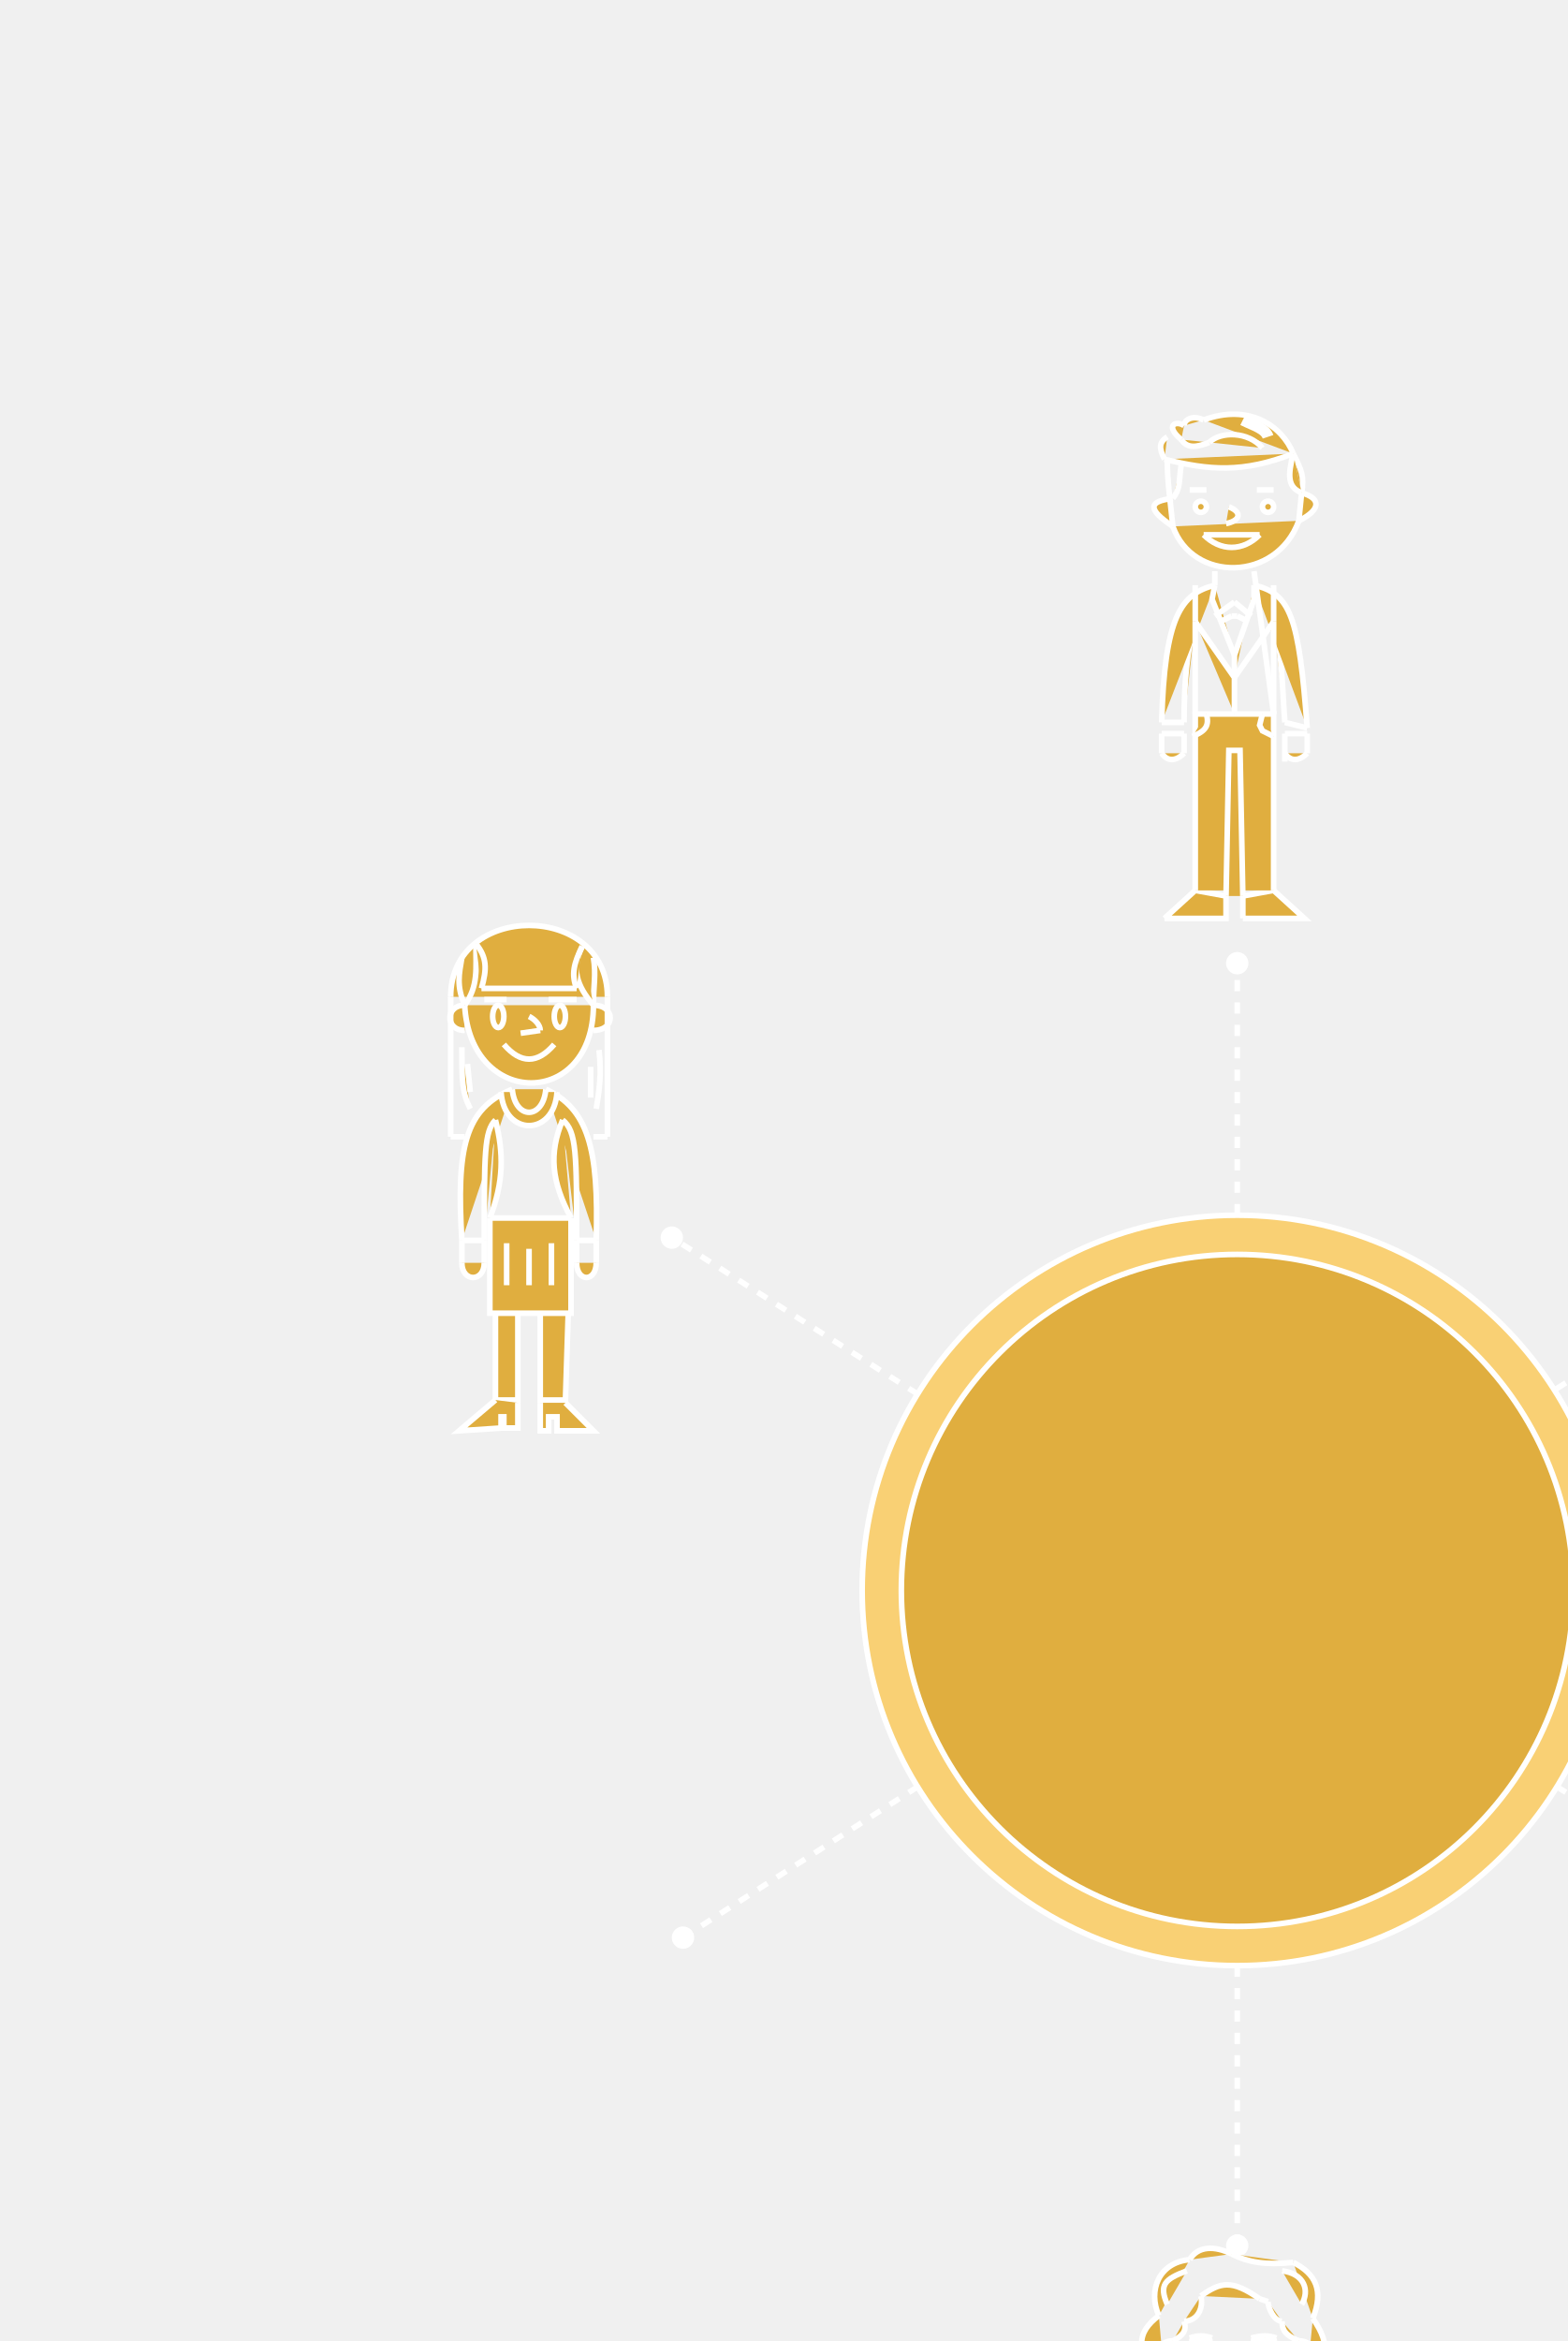
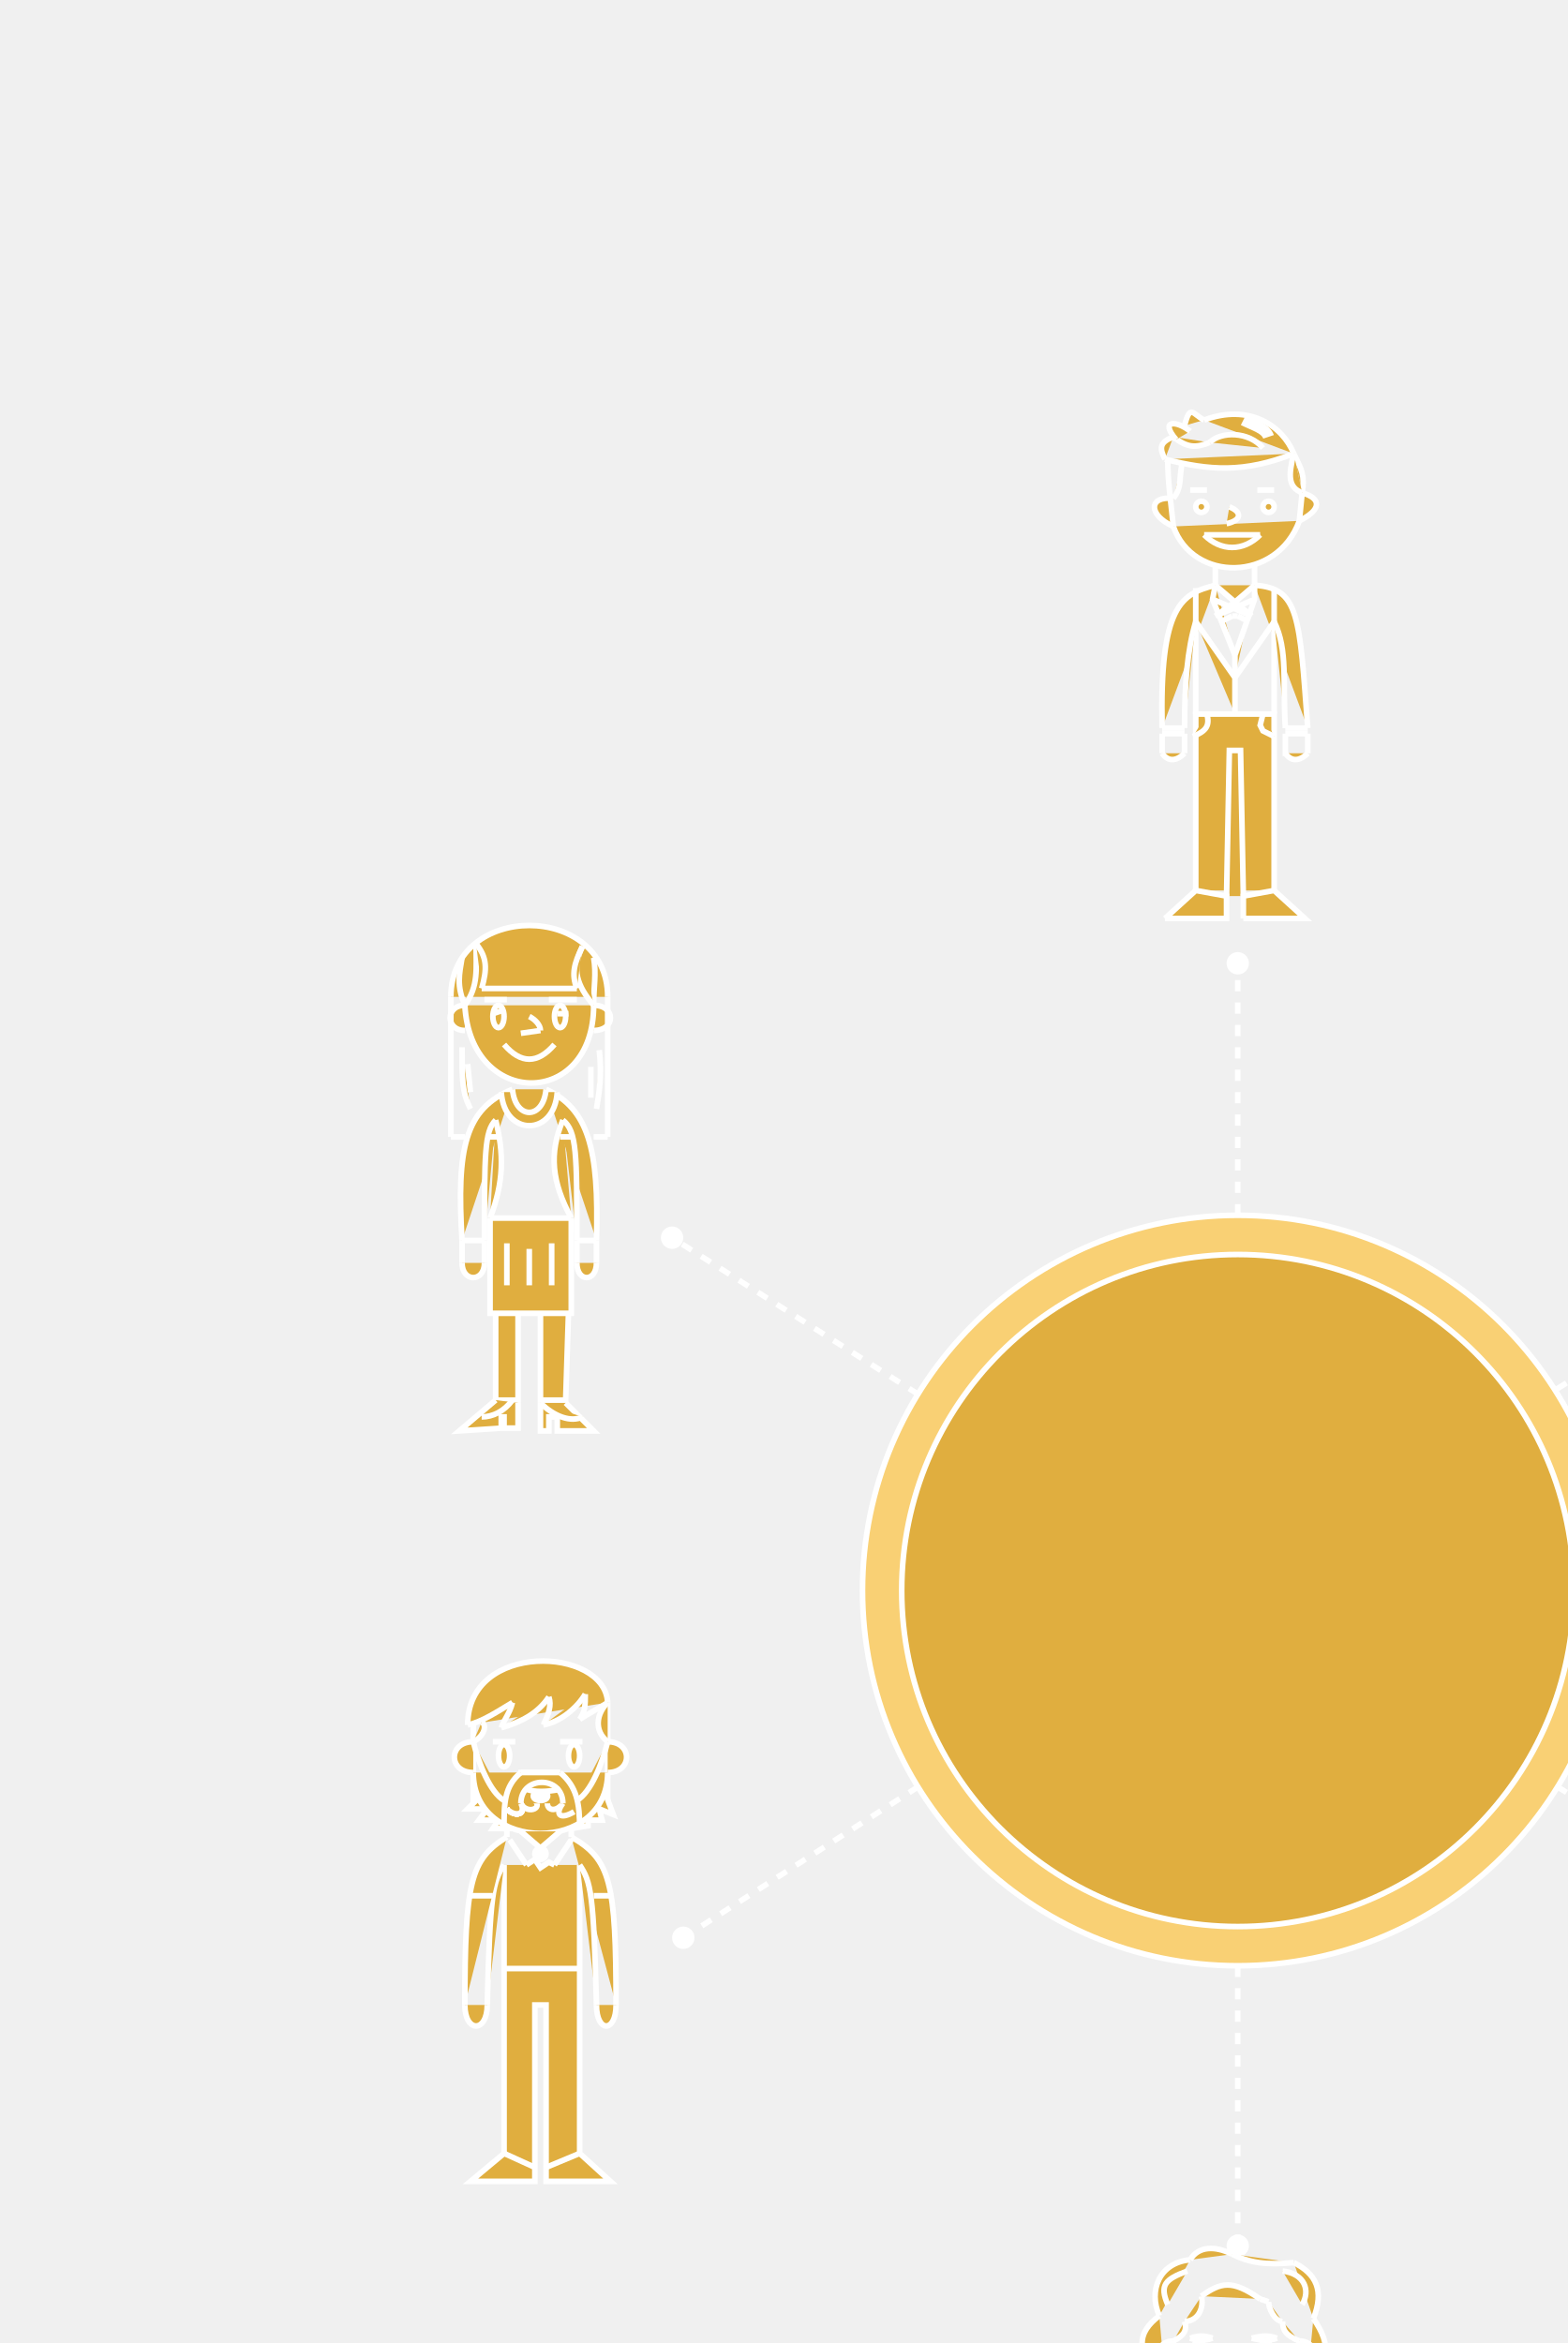
<svg xmlns="http://www.w3.org/2000/svg" viewbox="0 0 439 531" style="background-color:#e0ae3f">
  <g>
    <circle cx="221" cy="284" r="67" stroke="white" fill="#f9d074" />
    <circle cx="221" cy="284" r="60" stroke="white" fill="#E0AE3F" />
    <circle cx="221" cy="172" r="2" fill="white" />
    <circle cx="321" cy="221" r="2" fill="white" />
    <circle cx="320" cy="345" r="2" fill="white" />
    <circle cx="221" cy="401" r="2" fill="white" />
    <circle cx="122" cy="346" r="2" fill="white" />
    <circle cx="120" cy="221" r="2" fill="white" />
    <line x1="221" y1="217" x2="221" y2="172" stroke-dasharray="2" stroke="white" />
    <line x1="278" y1="248" x2="321" y2="221" stroke-dasharray="2" stroke="white" />
    <line x1="278" y1="319" x2="320" y2="345" stroke-dasharray="2" stroke="white" />
    <line x1="221" y1="351" x2="221" y2="401" stroke-dasharray="2" stroke="white" />
    <line x1="164" y1="319" x2="122" y2="346" stroke-dasharray="2" stroke="white" />
    <line x1="164" y1="249" x2="120" y2="221" stroke-dasharray="2" stroke="white" />
  </g>
  <g>
    <path d="M 339 247.5 L 339 249.5 333 254.5 343.5 254.5 343.5 249.5 343.5 247.5" stroke="white" fill="#E0AE3F" />
    <path d="M 347 247.5 L 347 249.5 347 254.5 357.5 254.5 351.5 249.5 351.5 247.5" stroke="white" fill="#E0AE3F" />
    <line x1="339" y1="249.5" x2="343.5" y2="249.5" stroke="white" />
    <line x1="347" y1="249.5" x2="351.5" y2="249.5" stroke="white" />
    <path d="M 340.5 204 C 341 209 340.5 211 338 216.5" stroke="white" fill="#E0AE3F" />
    <path d="M 350 204 C 349.5 209 350 211 352 216.5" stroke="white" fill="#E0AE3F" />
    <path d="M 337.5 221.5 C 337.5 209 337.5 206 337.5 203" stroke="white" fill="#E0AE3F" />
    <path d="M 352.5 203 C 353 206 353 209 353.5 221.5" stroke="white" fill="#E0AE3F" />
    <path d="M 356 201 C 356.5 205 357.5 208 357.5 221.5" stroke="white" fill="#E0AE3F" />
    <path d="M 334.5 201 C 333.5 205 333 205 333 221.5" stroke="white" fill="#E0AE3F" />
    <path d="M 338 216.5 L 352 216.5 354 247.5 337 247.5 338 216.5" stroke="white" fill="#E0AE3F" />
    <line x1="347.5" y1="224" x2="348.5" y2="244" stroke="white" />
    <line x1="341.5" y1="244" x2="342.5" y2="224" stroke="white" />
    <line x1="338" y1="216.5" x2="352" y2="216.5" stroke="white" />
    <path d="M 353.5 221.5 C 353.5 228 357.5 228 357.5 221.5" stroke="white" fill="#E0AE3F" />
    <path d="M 333 221.5 C 333 228 337.5 228 337.5 221.5" stroke="white" fill="#E0AE3F" />
    <path d="M 334 201 C 340.5 205 350 205 356.5 201" stroke="white" fill="#E0AE3F" />
    <line x1="333" y1="221.5" x2="337.3" y2="221.5" stroke="white" />
    <line x1="353.5" y1="221.5" x2="357.5" y2="221.5" stroke="white" />
    <path d="M 334 201 C 333.5 199 334 198 335 197.5" stroke="white" fill="#E0AE3F" />
    <path d="M 356 201 C 357 199 356 199 355 197.5" stroke="white" fill="#E0AE3F" />
    <path d="M 335 197 C 336 196.5 335.5 195.5 335 194" stroke="white" fill="#E0AE3F" />
    <path d="M 355 197.5 C 354.5 196.5 354.5 196 355 194" stroke="white" fill="#E0AE3F" />
    <path d="M 335 194 C 314 156 376 156 355 194" stroke="white" fill="#E0AE3F" />
  </g>
  <g>
    <path d="M 334.5 177 C 334 166 355 166 356 177" stroke="white" fill="#E0AE3F" />
    <path d="M 334.5 177 C 341 172 349 172 356 177" stroke="white" fill="#E0AE3F" />
    <path d="M 335 183 C 335 196 355 196 356 183" stroke="white" fill="#E0AE3F" />
    <line x1="334.5" y1="177" x2="335" y2="183" stroke="white" />
    <line x1="356" y1="177" x2="356" y2="183" stroke="white" />
    <line x1="337.5" y1="177.5" x2="340.5" y2="177.5" stroke="white" />
    <line x1="349" y1="177.5" x2="352" y2="177.5" stroke="white" />
    <circle cx="350.5" cy="181" r="1.5" stroke="white" fill="#E0AE3F" />
    <circle cx="339" cy="181" r="1.5" stroke="white" fill="#E0AE3F" />
-     <path d="M 345 182 C 347 184 346 186 343.5 185.5" stroke="white" fill="#E0AE3F" />
+     <path d="M 345 182 C 348 184 347 186 343.5 185.5" stroke="white" fill="#E0AE3F" />
    <path d="M 342.5 188 C 344 189 346 189 348 188" stroke="white" fill="#E0AE3F" />
    <line x1="338" y1="181" x2="339" y2="180" stroke="white" />
    <line x1="350" y1="181" x2="351" y2="180" stroke="white" />
  </g>
  <g>
-     <g>
-       <path d="M 208 164 L 219 164 219 160 213.5 159 208 164" stroke="white" fill="#E0AE3F" />
-       <path d="M 222 164 L 233 164 227.5 159 222 160 222 164" stroke="white" fill="#E0AE3F" />
-       <path d="M 213.5 159 L 213.5 127.5 227.5 127.5 227.5 159" stroke="white" fill="#E0AE3F" />
-       <path d="M 219 160 L 219.5 134 221.5 134 222 160" stroke="white" fill="#E0AE3F" />
-     </g>
-     <g>
-       <path d="M 213 131.5 C 215.5 130.5 216 129.5 215.5 127.5" stroke="white" fill="#E0AE3F" />
-       <path d="M 225.5 127.5 225 129.5 225.5 130.5 227.5 131.5 C " stroke="white" fill="#E0AE3F" />
-       <path d="M 227.5 111 C 229 116 229 122 229.5 129" stroke="white" fill="#E0AE3F" />
-       <path d="M 213.5 111 C 212 116 211.5 122 211.5 129" stroke="white" fill="#E0AE3F" />
-       <path d="M 207.5 129 C 208 110 211 106 217 104.5" stroke="white" fill="#E0AE3F" />
-       <path d="M 224 104.5 C 230.5 106 232 110 233.5 130" stroke="white" fill="#E0AE3F" />
-       <path d="M 207.5 134.5 C 208.5 136 210 136 211.5 134.5" stroke="white" fill="#E0AE3F" />
-       <path d="M 229.5 134.5 C 230.5 136 232 136 233.5 134.5" stroke="white" fill="#E0AE3F" />
-       <path d="M 209.5 94 C 213 104 228 104 232 93" stroke="white" fill="#E0AE3F" />
-       <path d="M 208 82 C 216 84 222 84.5 231 81" stroke="white" fill="#E0AE3F" />
-       <path d="M 215 95.5 C 218 98.5 222 98.5 225 95.5" stroke="white" fill="#E0AE3F" />
-       <path d="M 219.5 90.5 C 222 91.5 221.5 93 219 93.5" stroke="white" fill="#E0AE3F" />
-       <path d="M 209.5 89 C 205 89.5 205 91 209.5 94" stroke="white" fill="#E0AE3F" />
-       <path d="M 209.5 94 C 209 89 208.5 86 208.5 82" stroke="white" fill="#E0AE3F" />
-       <path d="M 211 83 C 210.5 86 211 87 209.5 89" stroke="white" fill="#E0AE3F" />
-       <path d="M 215 75 C 223 72 229 76 231 81" stroke="white" fill="#E0AE3F" />
-       <path d="M 231 81 C 232.5 84 233 85 232.5 88" stroke="white" fill="#E0AE3F" />
-       <path d="M 232.5 88 C 236 89 236 91 232 93" stroke="white" fill="#E0AE3F" />
-       <path d="M 232.5 88 C 230 87 230 85 231 81" stroke="white" fill="#E0AE3F" />
-       <path d="M 216 79 C 218 77 223 77 225.5 80" stroke="white" fill="#E0AE3F" />
-       <path d="M 216 79 C 213.5 80 212 80 211 78.5" stroke="white" fill="#E0AE3F" />
-       <path d="M 211.5 76 C 211.5 75 213 74 215 75" stroke="white" fill="#E0AE3F" />
-       <path d="M 208.5 78 C 207 79 207 80 208 82" stroke="white" fill="#E0AE3F" />
-       <path d="M 211 78.5 C 208 76 210 75 211.5 76" stroke="white" fill="#E0AE3F" />
-       <path d="M 222 75 C 224 76 226 76.5 226.5 78" stroke="white" fill="#E0AE3F" stroke-width="2" />
-       <path d="M 220.5 127.5 L 220.5 121 213.5 111" stroke="white" fill="#E0AE3F" />
-       <path d="M 220.5 121 L 220.5 117 224 107 224 104.5" stroke="white" fill="#E0AE3F" />
-       <path d="M 220.5 117 L 216.5 107 217 104.5" stroke="white" fill="#E0AE3F" />
-       <line x1="220.5" y1="121" x2="227.5" y2="111" stroke="white" />
-       <line x1="213.5" y1="127.5" x2="213.5" y2="111" stroke="white" />
-       <line x1="227.5" y1="127.5" x2="227.5" y2="111" stroke="white" />
-       <line x1="213.5" y1="104.5" x2="213.5" y2="111" stroke="white" />
-       <line x1="227.5" y1="104.5" x2="227.5" y2="111" stroke="white" />
-       <line x1="207.5" y1="131" x2="207.5" y2="134.5" stroke="white" />
-       <line x1="211.5" y1="131" x2="211.5" y2="134.5" stroke="white" />
-       <line x1="207.5" y1="129" x2="211.5" y2="129" stroke="white" />
-       <line x1="211.5" y1="131" x2="207.5" y2="131" stroke="white" />
-       <line x1="229.5" y1="129" x2="233.5" y2="130" stroke="white" />
-       <line x1="229.5" y1="131" x2="229.5" y2="136" stroke="white" />
-       <line x1="233.5" y1="131" x2="233.5" y2="134.5" stroke="white" />
-       <line x1="229.5" y1="131" x2="233.5" y2="131" stroke="white" />
-       <line x1="217" y1="102" x2="217" y2="104.5" stroke="white" />
-       <line x1="224" y1="102" x2="227.5" y2="127.5" stroke="white" />
-       <line x1="220.5" y1="107.5" x2="223.5" y2="110" stroke="white" />
-       <line x1="220.5" y1="107.5" x2="217" y2="110" stroke="white" />
-       <line x1="220" y1="110" x2="221" y2="110" stroke="white" />
-       <line x1="220" y1="110" x2="218" y2="111" stroke="white" />
-       <line x1="221" y1="110" x2="223" y2="111" stroke="white" />
-       <line x1="215" y1="95.5" x2="225" y2="95.5" stroke="white" />
-       <line x1="212.5" y1="87.5" x2="215.5" y2="87.5" stroke="white" />
-       <line x1="224.5" y1="87.5" x2="227.5" y2="87.5" stroke="white" />
-       <line x1="232.5" y1="88" x2="232" y2="93" stroke="white" />
-       <circle cx="226.5" cy="90.5" r="1" stroke="white" fill="#E0AE3F" />
-       <circle cx="214.5" cy="90.5" r="1" stroke="white" fill="#E0AE3F" />
-     </g>
+     <path d="M 217 104.5 L 220.5 107.5 224 104.5" stroke="white" fill="#E0AE3F" />
+     <path d="M 213.5 159 L 213.5 127.5 227.5 127.5 227.5 159" stroke="white" fill="#E0AE3F" />
+     <path d="M 219 160 L 219.5 134 221.5 134 222 160" stroke="white" fill="#E0AE3F" />
+     <path d="M 213 131.5 C 215.5 130.5 216 129.5 215.5 127.5" stroke="white" fill="#E0AE3F" />
+     <path d="M 225.5 127.5 225 129.5 225.5 130.5 227.5 131.5 C " stroke="white" fill="#E0AE3F" />
+     <path d="M 207.5 130 C 207 108 211 106 217 104.5" stroke="white" fill="#E0AE3F" />
+     <path d="M 224 104.5 C 232 105 232 110 233.5 130" stroke="white" fill="#E0AE3F" />
+     <path d="M 207.5 134.5 C 208.5 136 210 136 211.5 134.5" stroke="white" fill="#E0AE3F" />
+     <path d="M 229.5 134.5 C 230.5 136 232 136 233.5 134.5" stroke="white" fill="#E0AE3F" />
+     <path d="M 209.5 94 C 213 104 228 104 232 93" stroke="white" fill="#E0AE3F" />
+     <path d="M 208 82 C 216 84 222 84.5 231 81" stroke="white" fill="#E0AE3F" />
+     <path d="M 215 95.5 C 218 98.5 222 98.5 225 95.5" stroke="white" fill="#E0AE3F" />
+     <path d="M 219.5 90.5 C 222 91.5 221.5 93 219 93.5" stroke="white" fill="#E0AE3F" />
+     <path d="M 209.5 89 C 205 88.5 205 92 209.5 94" stroke="white" fill="#E0AE3F" />
+     <path d="M 209.5 94 C 209 89 208.5 86 208.5 82" stroke="white" fill="#E0AE3F" />
+     <path d="M 211 83 C 210.5 86 211 87 209.5 89" stroke="white" fill="#E0AE3F" />
+     <path d="M 215 75 C 223 72 229 76 231 81" stroke="white" fill="#E0AE3F" />
+     <path d="M 231 81 C 232.5 84 233 85 232.5 88" stroke="white" fill="#E0AE3F" />
+     <path d="M 232.5 88 C 236 89 236 91 232 93" stroke="white" fill="#E0AE3F" />
+     <path d="M 232.5 88 C 230 87 230 85 231 81" stroke="white" fill="#E0AE3F" />
+     <path d="M 216 79 C 218 77 223 77 225.5 80" stroke="white" fill="#E0AE3F" />
+     <path d="M 216 79 C 213.5 80 212 80 209.5 78 " stroke="white" fill="#E0AE3F" />
+     <path d="M 211.5 76 C 212.5 72 213 74 215 75" stroke="white" fill="#E0AE3F" />
+     <path d="M 209.5 78 C 207 79 207 80 208 82" stroke="white" fill="#E0AE3F" />
+     <path d="M 210 78.5 C 207 75 210 75 212.5 77" stroke="white" fill="#E0AE3F" />
+     <path d="M 222 75 C 224 76 226 76.5 226.5 78" stroke="white" fill="#E0AE3F" stroke-width="2" />
+     <path d="M 220.5 127.5 L 220.5 121 213.5 111" stroke="white" fill="#E0AE3F" />
+     <path d="M 220.5 121 L 220.5 117 224 107 224 104.5" stroke="white" fill="#E0AE3F" />
+     <path d="M 220.5 117 L 216.5 107 217 104.5" stroke="white" fill="#E0AE3F" />
+     <line x1="220.5" y1="121" x2="227.5" y2="111" stroke="white" />
+     <line x1="213.5" y1="127.5" x2="213.5" y2="111" stroke="white" />
+     <line x1="227.5" y1="127.5" x2="227.5" y2="111" stroke="white" />
+     <line x1="213.5" y1="105" x2="213.5" y2="111" stroke="white" />
+     <line x1="227.5" y1="105" x2="227.5" y2="111" stroke="white" />
+     <line x1="207.5" y1="131" x2="207.5" y2="134.5" stroke="white" />
+     <line x1="211.5" y1="131" x2="211.5" y2="134.5" stroke="white" />
+     <line x1="207.5" y1="130" x2="211.5" y2="130" stroke="white" />
+     <line x1="211.5" y1="131" x2="207.5" y2="131" stroke="white" />
+     <line x1="229.5" y1="130" x2="233.5" y2="130" stroke="white" />
+     <line x1="229.5" y1="131" x2="229.5" y2="135" stroke="white" />
+     <line x1="233.5" y1="131" x2="233.5" y2="134.5" stroke="white" />
+     <line x1="229.5" y1="131" x2="233.5" y2="131" stroke="white" />
+     <line x1="217" y1="101" x2="217" y2="104.5" stroke="white" />
+     <line x1="220.5" y1="107.5" x2="223.5" y2="110" stroke="white" />
+     <line x1="220.5" y1="107.5" x2="217" y2="110" stroke="white" />
+     <line x1="220" y1="110" x2="221" y2="110" stroke="white" />
+     <line x1="220" y1="110" x2="218" y2="111" stroke="white" />
+     <line x1="221" y1="110" x2="223" y2="111" stroke="white" />
+     <line x1="215" y1="95.5" x2="225" y2="95.5" stroke="white" />
+     <line x1="212.5" y1="87.5" x2="215.5" y2="87.5" stroke="white" />
+     <line x1="224.5" y1="87.5" x2="227.5" y2="87.5" stroke="white" />
+     <line x1="232.5" y1="88" x2="232" y2="93" stroke="white" />
+     <line x1="224" y1="101" x2="224" y2="104.5" stroke="white" />
+     <line x1="216.5" y1="107" x2="223.5" y2="110" stroke="white" />
+     <line x1="224" y1="107" x2="217" y2="110" stroke="white" />
+     <circle cx="226.5" cy="90.5" r="1" stroke="white" fill="#E0AE3F" />
+     <circle cx="214.5" cy="90.5" r="1" stroke="white" fill="#E0AE3F" />
+     <path d="M 227.5 111 C 230 116 229 122 229.5 130" stroke="white" fill="#E0AE3F" />
+     <path d="M 213.5 111 C 212 116 211.5 122 211.5 130" stroke="white" fill="#E0AE3F" />
+     <path d="M 208 164 L 219 164 219 160 213.5 159 208 164" stroke="white" fill="#E0AE3F" />
+     <path d="M 222 164 L 233 164 227.5 159 222 160 222 164" stroke="white" fill="#E0AE3F" />
  </g>
  <g>
    <path d="M 332 311 C 331.5 330 356 330 356 311" stroke="white" fill="#E0AE3F" />
    <path d="M 356 316 C 360 316  360 311 356 311" stroke="white" fill="#E0AE3F" />
    <path d="M 332 311 C 328 311 328 316 332 316" stroke="white" fill="#E0AE3F" />
    <path d="M 331.5 308 C 332 293 352 293 356 303" stroke="white" fill="#E0AE3F" />
    <path d="M 356 303 C 354 305.5 352 306 351 307" stroke="white" fill="#E0AE3F" />
    <path d="M 351 307 C 351 306 351.5 305 351.5 303" stroke="white" fill="#E0AE3F" />
    <path d="M 351.5 303 C 349.5 306 347 307 345 308" stroke="white" fill="#E0AE3F" />
    <path d="M 345 308 C 345.5 306 345.5 305 345.5 303" stroke="white" fill="#E0AE3F" />
    <path d="M 345.5 303 C 342 306 340 307.5 337 307.5" stroke="white" fill="#E0AE3F" />
    <path d="M 337 307.5 C 337 307 338 306 338.5 304" stroke="white" fill="#E0AE3F" />
    <path d="M 338.5 304 C 336 306 333.5 307 331.5 308" stroke="white" fill="#E0AE3F" />
    <path d="M 333.5 307 C 333.5 309 334 310.5 332 311" stroke="white" fill="#E0AE3F" />
    <path d="M 356 303 C 353 307 353.5 309 356 311" stroke="white" fill="#E0AE3F" />
    <path d="M 340 319.5 C 342 322 345 322 347.5 319.5" stroke="white" fill="#E0AE3F" />
    <path d="M 341 325.5 C 341 334 347 334 347 325.5" stroke="white" fill="#E0AE3F" />
    <path d="M 340 327 C 330 328 330 336 330.5 354" stroke="white" fill="#E0AE3F" />
    <path d="M 334.5 354 C 334.5 339 334.5 335 336.5 332" stroke="white" fill="#E0AE3F" />
    <path d="M 348 327 C 358 332 357 333 357.5 354" stroke="white" fill="#E0AE3F" />
    <path d="M 351 332 C 352.5 336 353 340 353.5 354" stroke="white" fill="#E0AE3F" />
-     <path d="M 330.5 354 C 330.5 364 334.5 364 334.5 354" stroke="white" fill="#E0AE3F" />
-     <path d="M 353.5 354 C 353.5 364 357.5 364 357.5 354" stroke="white" fill="#E0AE3F" />
+     <path d="M 330.5 358.5 C 330.5 362 334.5 362 334.5 358.5" stroke="white" fill="#E0AE3F" />
+     <path d="M 353.5 358.5 C 353.5 362 357.5 362 357.5 358.5" stroke="white" fill="#E0AE3F" />
    <path d="M 336.5 332 L 337 383 331 388 342.5 388 343 357.5 345 357.5 345.5 388 356 388 351 383 351 332" stroke="white" fill="#E0AE3F" />
    <line x1="331.5" y1="308" x2="332" y2="311" stroke="white" />
    <line x1="356" y1="303" x2="356" y2="311" stroke="white" />
    <line x1="335" y1="310" x2="339.5" y2="310" stroke="white" />
    <line x1="347" y1="310" x2="351.5" y2="310" stroke="white" />
    <line x1="330.5" y1="354" x2="334.5" y2="354" stroke="white" />
    <line x1="353.5" y1="354" x2="357.5" y2="354" stroke="white" />
    <line x1="336.5" y1="351" x2="351" y2="351" stroke="white" />
    <line x1="337" y1="383" x2="342.5" y2="383" stroke="white" />
    <line x1="345.5" y1="383" x2="350.5" y2="383" stroke="white" />
    <line x1="350.5" y1="370" x2="345.5" y2="370" stroke="white" />
    <line x1="337" y1="370" x2="343.5" y2="370" stroke="white" />
-     <circle cx="349.5" cy="313.5" r="1" stroke="white" fill="#E0AE3F" />
-     <circle cx="338" cy="313.5" r="1" stroke="white" fill="#E0AE3F" />
+     <line x1="357.5" y1="354" x2="357.5" y2="358.5" stroke="white" />
+     <line x1="353.5" y1="354" x2="353.5" y2="358.5" stroke="white" />
+     <line x1="334.5" y1="354" x2="334.5" y2="358.5" stroke="white" />
+     <line x1="330.5" y1="354" x2="330.5" y2="358.5" stroke="white" />
+     <circle cx="349.5" cy="313.5" r="1.5" stroke="white" fill="#E0AE3F" />
+     <circle cx="338" cy="313.5" r="1.5" stroke="white" fill="#E0AE3F" />
+     <line x1="336.5" y1="313.5" x2="339" y2="313.5" stroke="white" />
+     <line x1="348" y1="313.5" x2="350.5" y2="313.5" stroke="white" />
  </g>
  <g>
    <path d="M 218 432.5 C 210 436 209 440 209 458.5" stroke="white" fill="#E0AE3F" />
    <path d="M 223.5 432.5 C 231 436 233 440 232.5 458.5" stroke="white" fill="#E0AE3F" />
    <path d="M 226.5 454.5 C 224.5 448 224.5 443 226.5 438.5" stroke="white" fill="#E0AE3F" />
    <path d="M 214.5 438.5 C 216.5 443 216.5 448 214 454" stroke="white" fill="#E0AE3F" />
    <path d="M 226.5 438.5 C 228.5 442 228.5 446 228.5 458.5" stroke="white" fill="#E0AE3F" />
    <path d="M 214.5 438.5 C 212.5 442 212.5 446 212.5 458.5" stroke="white" fill="#E0AE3F" />
    <path d="M 209 463 C 209 466 212.5 466 212.5 463" stroke="white" fill="#E0AE3F" />
    <path d="M 228.5 463 C 228.5 466 232.5 466 232.5 463" stroke="white" fill="#E0AE3F" />
    <path d="M 214 455 L 214.5 486 209 491 218.5 491 218.5 486 219.5 462.5 221.5 462.5 222.5 486 222.5 491 232 491 227 486 226.5 455" stroke="white" fill="#E0AE3F" />
    <path d="M 217 433.5 L 218.5 437.5 220 436 220.5 437.5 220.5 437.5 221.5 436 222.5 437.5 225 433.5" stroke="white" fill="#E0AE3F" />
    <path d="M 208 425 C 208 429 210 431 214 431.5" stroke="white" fill="#E0AE3F" />
    <path d="M 207 413.5 C 203 416.5 202.5 420 208 425" stroke="white" fill="#E0AE3F" />
    <path d="M 212.5 403.5 C 207 404 205 409 207 413.5" stroke="white" fill="#E0AE3F" />
    <path d="M 220 402.5 C 217 401 214 401 212.5 403.5" stroke="white" fill="#E0AE3F" />
    <path d="M 231 404 C 226 404.5 223 404 220 402.5" stroke="white" fill="#E0AE3F" />
    <path d="M 234.5 414 C 236.5 409 235 406 231 404" stroke="white" fill="#E0AE3F" />
    <path d="M 233.5 424.5 C 237 422 238 419 234.5 414" stroke="white" fill="#E0AE3F" />
    <path d="M 208.5 411.5 C 207 408 208 407 212 405.5" stroke="white" fill="#E0AE3F" />
    <path d="M 229 405.5 C 233 406 234 409 232.5 411.5" stroke="white" fill="#E0AE3F" />
    <path d="M 233.5 424.5 C 233.5 429 231.5 431 225 430.5" stroke="white" fill="#E0AE3F" />
    <path d="M 209.5 422.5 C 212 434 231 434 232 422.5" stroke="white" fill="#E0AE3F" />
    <path d="M 209.5 418 C 211.5 417 212 416 211.5 414.5" stroke="white" fill="#E0AE3F" />
    <path d="M 211.5 414.5 C 214 414.5 215 412 214.5 410" stroke="white" fill="#E0AE3F" />
    <path d="M 216 424.5 C 218 429 222 429 224.5 424.5" stroke="white" fill="#E0AE3F" />
    <path d="M 209.5 418 C 206 418 206 422.5 209.5 422.5" stroke="white" fill="#E0AE3F" />
    <path d="M 232 418 C 235.5 418 235.5 422.5 232 422.5" stroke="white" fill="#E0AE3F" />
    <path d="M 214.5 410 C 218 407.5 220 407 225 410.5" stroke="white" fill="#E0AE3F" />
    <path d="M 226.5 411 C  226.5 412 227.5 414.5 229 414.5" stroke="white" fill="#E0AE3F" />
    <path d="M 229 414.5 C 229 416 229.5 417 232 418" stroke="white" fill="#E0AE3F" />
    <line x1="216" y1="424.5" x2="224.5" y2="424.5" stroke="white" />
    <line x1="225" y1="410.5" x2="226.5" y2="411" stroke="white" />
    <line x1="209.5" y1="418" x2="209.5" y2="422.5" stroke="white" />
    <line x1="232" y1="418" x2="232" y2="422.5" stroke="white" />
    <line x1="214" y1="454.5" x2="226.5" y2="454.5" stroke="white" />
    <line x1="214" y1="455" x2="226.5" y2="455" stroke="white" />
    <line x1="209" y1="459" x2="209" y2="463" stroke="white" />
    <line x1="212.5" y1="459" x2="212.5" y2="463" stroke="white" />
    <line x1="228.5" y1="459" x2="228.5" y2="463" stroke="white" />
    <line x1="232.5" y1="459" x2="232.5" y2="463" stroke="white" />
    <line x1="209" y1="458.5" x2="212.5" y2="458.5" stroke="white" />
    <line x1="209" y1="459" x2="212.5" y2="459" stroke="white" />
    <line x1="228.5" y1="458.5" x2="232.5" y2="458.5" stroke="white" />
    <line x1="228.5" y1="459" x2="232.5" y2="459" stroke="white" />
    <line x1="214.5" y1="486" x2="218.5" y2="486" stroke="white" />
    <line x1="222.5" y1="486" x2="227" y2="486" stroke="white" />
    <line x1="218" y1="432.5" x2="220" y2="436" stroke="white" />
    <line x1="223.5" y1="432.5" x2="220.5" y2="437.5" stroke="white" />
    <path d="M 220 420.5 C 222.5 423 221 423.5 219 423" stroke="white" fill="#E0AE3F" />
    <path d="M 212.5 417.5 C 214 417 215 417 216.5 417.5" stroke="white" fill="#E0AE3F" />
    <path d="M 212.5 417.5 C 214 418 215 418 216.5 417.5" stroke="white" fill="#E0AE3F" />
    <path d="M 223.5 417.5 C 225.5 417 226.5 417 228 417.5" stroke="white" fill="#E0AE3F" />
    <path d="M 223.5 417.5 C 225.5 418 226.5 418 228 417.5" stroke="white" fill="#E0AE3F" />
    <ellipse cx="214" cy="420" rx="1" ry="2" stroke="white" fill="#E0AE3F" />
    <ellipse cx="226" cy="420" rx="1" ry="2" stroke="white" fill="#E0AE3F" />
  </g>
  <g>
    <path d="M 97.5 194.5 C 105 198 107 205 106.5 221.5" stroke="white" fill="#E0AE3F" />
    <path d="M 103 221.5 C 103 206 103 202 100.5 200" stroke="white" fill="#E0AE3F" />
    <path d="M 91.5 194.5 C 83 198 81.5 205 82.5 221.5" stroke="white" fill="#E0AE3F" />
    <path d="M 86.5 221.5 C 86.5 206 86.5 202 88.5 200" stroke="white" fill="#E0AE3F" />
    <path d="M 88.5 200 C 90 206 90 211 87.5 217.5" stroke="white" fill="#E0AE3F" />
    <path d="M 102 217.5 C 98.5 211 98 206 100.5 200" stroke="white" fill="#E0AE3F" />
    <path d="M 82.5 225.5 C 82.5 229 86.5 229 86.5 225.5" stroke="white" fill="#E0AE3F" />
    <path d="M 80.5 178 C 80.5 161 108.5 161 108.5 178" stroke="white" fill="#E0AE3F" />
    <path d="M 103 225.5 C 103 229 106.5 229 106.5 225.5" stroke="white" fill="#E0AE3F" />
    <path d="M 89.5 195 C 90 203 99 203 99.5 195" stroke="white" fill="#E0AE3F" />
    <path d="M 91.5 194.5 C 92 200 97 200 97.5 194.5" stroke="white" fill="#E0AE3F" />
    <path d="M 106 171 C 106.5 174 106 176 106 179.5" stroke="white" fill="#E0AE3F" />
    <path d="M 82.5 171 C 82 174 81.5 176 83 179.5" stroke="white" fill="#E0AE3F" />
    <path d="M 83 179.5 C 79.5 179.5 79.5 184 83 184" stroke="white" fill="#E0AE3F" />
    <path d="M 106 179.5 C 110 179.5 110 184 106 184" stroke="white" fill="#E0AE3F" />
    <path d="M 83 179.5 C 84 198 106 198 106 179.5" stroke="white" fill="#E0AE3F" />
    <path d="M 83 179.5 C 85.5 176 85 173 85 168.5" stroke="white" fill="#E0AE3F" />
    <path d="M 85 168.5 C 87 171 87 173 86 176.5" stroke="white" fill="#E0AE3F" />
    <path d="M 104 169 C 102 173 103 176 106 179.5" stroke="white" fill="#E0AE3F" />
    <path d="M 104 169 C 102.5 172 102 174 103 176.5" stroke="white" fill="#E0AE3F" />
    <path d="M 84 198 C 82.5 195 82.5 193 82.5 187" stroke="white" fill="#E0AE3F" />
    <path d="M 107 187.5 C 107.5 192 107 195 106.5 198" stroke="white" fill="#E0AE3F" />
    <path d="M 96.5 234.5 L 96.5 250 101 250 101.5 234.5" stroke="white" fill="#E0AE3F" />
    <path d="M 88.5 234.5 L 88.5 250 92.5 250 92.5 234.5" stroke="white" fill="#E0AE3F" />
    <path d="M 87.5 217.5 L 87.5 234.5 102 234.5 102 217.5" stroke="white" fill="#E0AE3F" />
    <path d="M 88.5 250 L 82 255.5 89.5 255 89.5 253 90 253 90 255 92.5 255 92.5 250.5" stroke="white" fill="#E0AE3F" />
    <path d="M 96.5 250.5 L 96.5 255.5 98 255.5 98 253 99.5 253 99.5 255.5 106 255.5 101 250.5" stroke="white" fill="#E0AE3F" />
+     <path d="M 96.5 250.5 C 99 253 102 254 104 253" stroke="white" fill="#E0AE3F" />
+     <path d="M 91.5 250 C 90 252 88 253 86 253" stroke="white" fill="#E0AE3F" />
+     <line x1="100" y1="203" x2="102" y2="203" stroke="white" />
+     <line x1="87.5" y1="203" x2="89" y2="203" stroke="white" />
    <line x1="105.5" y1="196" x2="105.5" y2="190.5" stroke="white" />
    <line x1="83.5" y1="190" x2="84" y2="195" stroke="white" />
    <line x1="108.5" y1="203" x2="106" y2="203" stroke="white" />
    <line x1="80.5" y1="203" x2="83" y2="203" stroke="white" />
    <line x1="93" y1="184.5" x2="96.5" y2="184" stroke="white" />
    <line x1="103" y1="178.5" x2="98" y2="178.5" stroke="white" />
    <line x1="90.5" y1="178.5" x2="86.5" y2="178.5" stroke="white" />
    <line x1="86" y1="176.5" x2="103" y2="176.5" stroke="white" />
    <line x1="108.5" y1="178" x2="108.5" y2="203" stroke="white" />
    <line x1="80.5" y1="178" x2="80.5" y2="203" stroke="white" />
    <line x1="103" y1="221.5" x2="103" y2="225.5" stroke="white" />
    <line x1="106.5" y1="221.5" x2="106.5" y2="225.5" stroke="white" />
    <line x1="86.5" y1="221.5" x2="86.5" y2="225.5" stroke="white" />
    <line x1="82.5" y1="221.5" x2="82.5" y2="225.5" stroke="white" />
    <line x1="98.5" y1="222" x2="98.5" y2="229.5" stroke="white" />
    <line x1="94.5" y1="229.5" x2="94.5" y2="223" stroke="white" />
    <line x1="90.5" y1="222" x2="90.5" y2="229.5" stroke="white" />
    <line x1="87.5" y1="217.5" x2="102" y2="217.5" stroke="white" />
    <line x1="82.5" y1="221.5" x2="86.5" y2="221.5" stroke="white" />
    <line x1="103" y1="221.5" x2="106.5" y2="221.5" stroke="white" />
    <ellipse cx="89" cy="181.5" rx="1" ry="2" stroke="white" fill="#E0AE3F" />
    <ellipse cx="100" cy="181.5" rx="1" ry="2" stroke="white" fill="#E0AE3F" />
+     <line x1="88" y1="181" x2="89.5" y2="180.5" stroke="white" />
+     <line x1="99.5" y1="181" x2="101.5" y2="181" stroke="white" />
+     <line x1="213.5" y1="420" x2="215.5" y2="420" stroke="white" />
+     <line x1="224.5" y1="420" x2="227" y2="420" stroke="white" />
    <path d="M 90 186.5 C 93 190 96 190 99 186.5" stroke="white" fill="#E0AE3F" />
    <path d="M 94.5 181.5 C 95.5 182 96.5 183 96.5 184" stroke="white" fill="#E0AE3F" />
  </g>
+   <g>
+     <path d="M 90 333 L 90 384.5 84 389.5 95.5 389.5 95.5 387 95.5 358 97.5 358 97.5 389.5 109 389.5 103.5 384.5 103.5 333" stroke="white" fill="#E0AE3F" />
+     <line x1="90" y1="351.5" x2="103.5" y2="351.5" stroke="white" />
+     <line x1="90" y1="384.5" x2="95.5" y2="387" stroke="white" />
+     <line x1="97.5" y1="387" x2="103.5" y2="384.5" stroke="white" />
+     <line x1="84.5" y1="308" x2="84.5" y2="322" stroke="white" />
+     <line x1="108.5" y1="304" x2="108.5" y2="322" stroke="white" />
+     <path d="M 83.5 308 C 83.5 293 108 294 108.5 304" stroke="white" fill="#E0AE3F" />
+     <path d="M 97 308 C 98 306 98.5 304.5 98 303" stroke="white" fill="#E0AE3F" />
+     <path d="M 104.5 302.5 C 103 305 100 307.5 97 308" stroke="white" fill="#E0AE3F" />
+     <path d="M 103.5 307 C 104.5 305.5 104.5 304.5 104.5 302.5" stroke="white" fill="#E0AE3F" />
+     <path d="M 108.5 304 C 107 305 105 306 103.5 307" stroke="white" fill="#E0AE3F" />
+     <path d="M 108.5 311 C 113 311 113 316.5 108.5 316.5" stroke="white" fill="#E0AE3F" />
+     <path d="M 84.5 311 C 80 311 80 316.5 84.5 316.5" stroke="white" fill="#E0AE3F" />
+     <path d="M 106.5 358 C 106.5 363 110 363 110 358" stroke="white" fill="#E0AE3F" />
+     <path d="M 83 358 C 83 363 87 363 87 358" stroke="white" fill="#E0AE3F" />
+     <path d="M 102 328 C 109 332 110 336 110 358" stroke="white" fill="#E0AE3F" />
+     <path d="M 90 333 C 88 336 87.5 338 87 358" stroke="white" fill="#E0AE3F" />
+     <path d="M 103.5 333 C 105.5 336 106 338 106.5 358" stroke="white" fill="#E0AE3F" />
+     <path d="M 90.5 328 C 84 332 83 336 83 358" stroke="white" fill="#E0AE3F" />
+     <path d="M 98 303 C 96 306 93 307.5 89.5 308.5" stroke="white" fill="#E0AE3F" />
+     <path d="M 89.5 308.5 C 90 307 91 306 91.5 304" stroke="white" fill="#E0AE3F" />
+     <path d="M 91.5 304 C 89 305.5 86 307.5 83.5 308" stroke="white" fill="#E0AE3F" />
+     <path d="M 86 307.5 C 87 308 86.5 310 84.5 311" stroke="white" fill="#E0AE3F" />
+     <path d="M 108.5 304 C 106.5 306 106 309 108.5 311" stroke="white" fill="#E0AE3F" />
+     <path d="M 99 333 L 98 332.5 96.5 333.5 95.5 332 94 333" stroke="white" fill="#E0AE3F" />
+     <path d="M 108 320 L 109.5 324 107 323 107.5 325 105 325 105 326 102 326.5" stroke="white" fill="#E0AE3F" />
+     <path d="M 85.5 321 L 83.5 323 87 323 85.5 325 89 325 88 326.5 91.5 326.5 93 316.5 100 316.5" stroke="white" fill="#E0AE3F" />
+     <path d="M 84.5 316.5 C 84.5 331 108.5 331 108.5 316.5" stroke="white" fill="#E0AE3F" />
+     <line x1="93" y1="316.5" x2="100" y2="316.5" stroke="white" />
+     <path d="M 90.5 323 C 92 324.5 94 324 93 322" stroke="white" fill="#E0AE3F" />
+     <path d="M 93 322 C 94 324 97 323 95.5 321.5" stroke="white" fill="#E0AE3F" />
+     <path d="M 93 316.5 C 90 319 90 322 90 326.5" stroke="white" fill="#E0AE3F" />
+     <path d="M 100 316.5 C 103 319 103.5 322 103.5 326.5" stroke="white" fill="#E0AE3F" />
+     <path d="M 90.5 323 C 92 324.5 94 324 93 322" stroke="white" fill="#E0AE3F" />
+     <path d="M 98 321 C 97 323 99 324 100.5 322" stroke="white" fill="#E0AE3F" />
+     <path d="M 90.5 323 C 92 324.5 94 324 93 322" stroke="white" fill="#E0AE3F" />
+     <path d="M 102.5 323.5 C 100 325 99 324 100.5 322" stroke="white" fill="#E0AE3F" />
+     <path d="M 90.5 323 C 92 324.5 94 324 93 322" stroke="white" fill="#E0AE3F" />
+     <path d="M 84.5 311 C 85.5 315 87.5 320 90 321.5" stroke="white" fill="#E0AE3F" />
+     <path d="M 90.5 323 C 92 324.5 94 324 93 322" stroke="white" fill="#E0AE3F" />
+     <path d="M 108.5 311 C 107.5 315 105.5 320 103 321.5" stroke="white" fill="#E0AE3F" />
+     <path d="M 90.5 323 C 92 324.5 94 324 93 322" stroke="white" fill="#E0AE3F" />
+     <path d="M 93 322 C 93 317 100.5 317 100.5 322" stroke="white" fill="#E0AE3F" />
+     <path d="M 90.5 323 C 92 324.5 94 324 93 322" stroke="white" fill="#E0AE3F" />
+     <path d="M 94 319.5 C 95.5 320 97.5 320 100 319.5" stroke="white" fill="#E0AE3F" />
+     <path d="M 90.5 323 C 92 324.5 94 324 93 322" stroke="white" fill="#E0AE3F" />
+     <path d="M 95.5 320 C 94 322 99 322 97.5 320" stroke="white" fill="#ffffff" />
+     <path d="M 93 327 L 96.5 330 100 327" stroke="white" fill="#E0AE3F" />
+     <line x1="102" y1="328.5" x2="99" y2="333" stroke="white" />
+     <line x1="91" y1="328.5" x2="94" y2="333" stroke="white" />
+     <line x1="90.5" y1="328" x2="90.5" y2="326.5" stroke="white" />
+     <line x1="102" y1="328" x2="102" y2="326.5" stroke="white" />
+     <line x1="100" y1="311" x2="104" y2="311" stroke="white" />
+     <line x1="88" y1="311" x2="92" y2="311" stroke="white" />
+     <line x1="83.5" y1="338.5" x2="88" y2="338.5" stroke="white" />
+     <line x1="106" y1="338.5" x2="109.5" y2="338.5" stroke="white" />
+     <ellipse cx="90" cy="313.5" rx="1" ry="2" stroke="white" fill="#E0AE3F" />
+     <ellipse cx="102.5" cy="313.5" rx="1" ry="2" stroke="white" fill="#E0AE3F" />
+     <circle cx="96.5" cy="331" r="1" stroke="white" fill="#FFFFFF" />
+   </g>
</svg>
